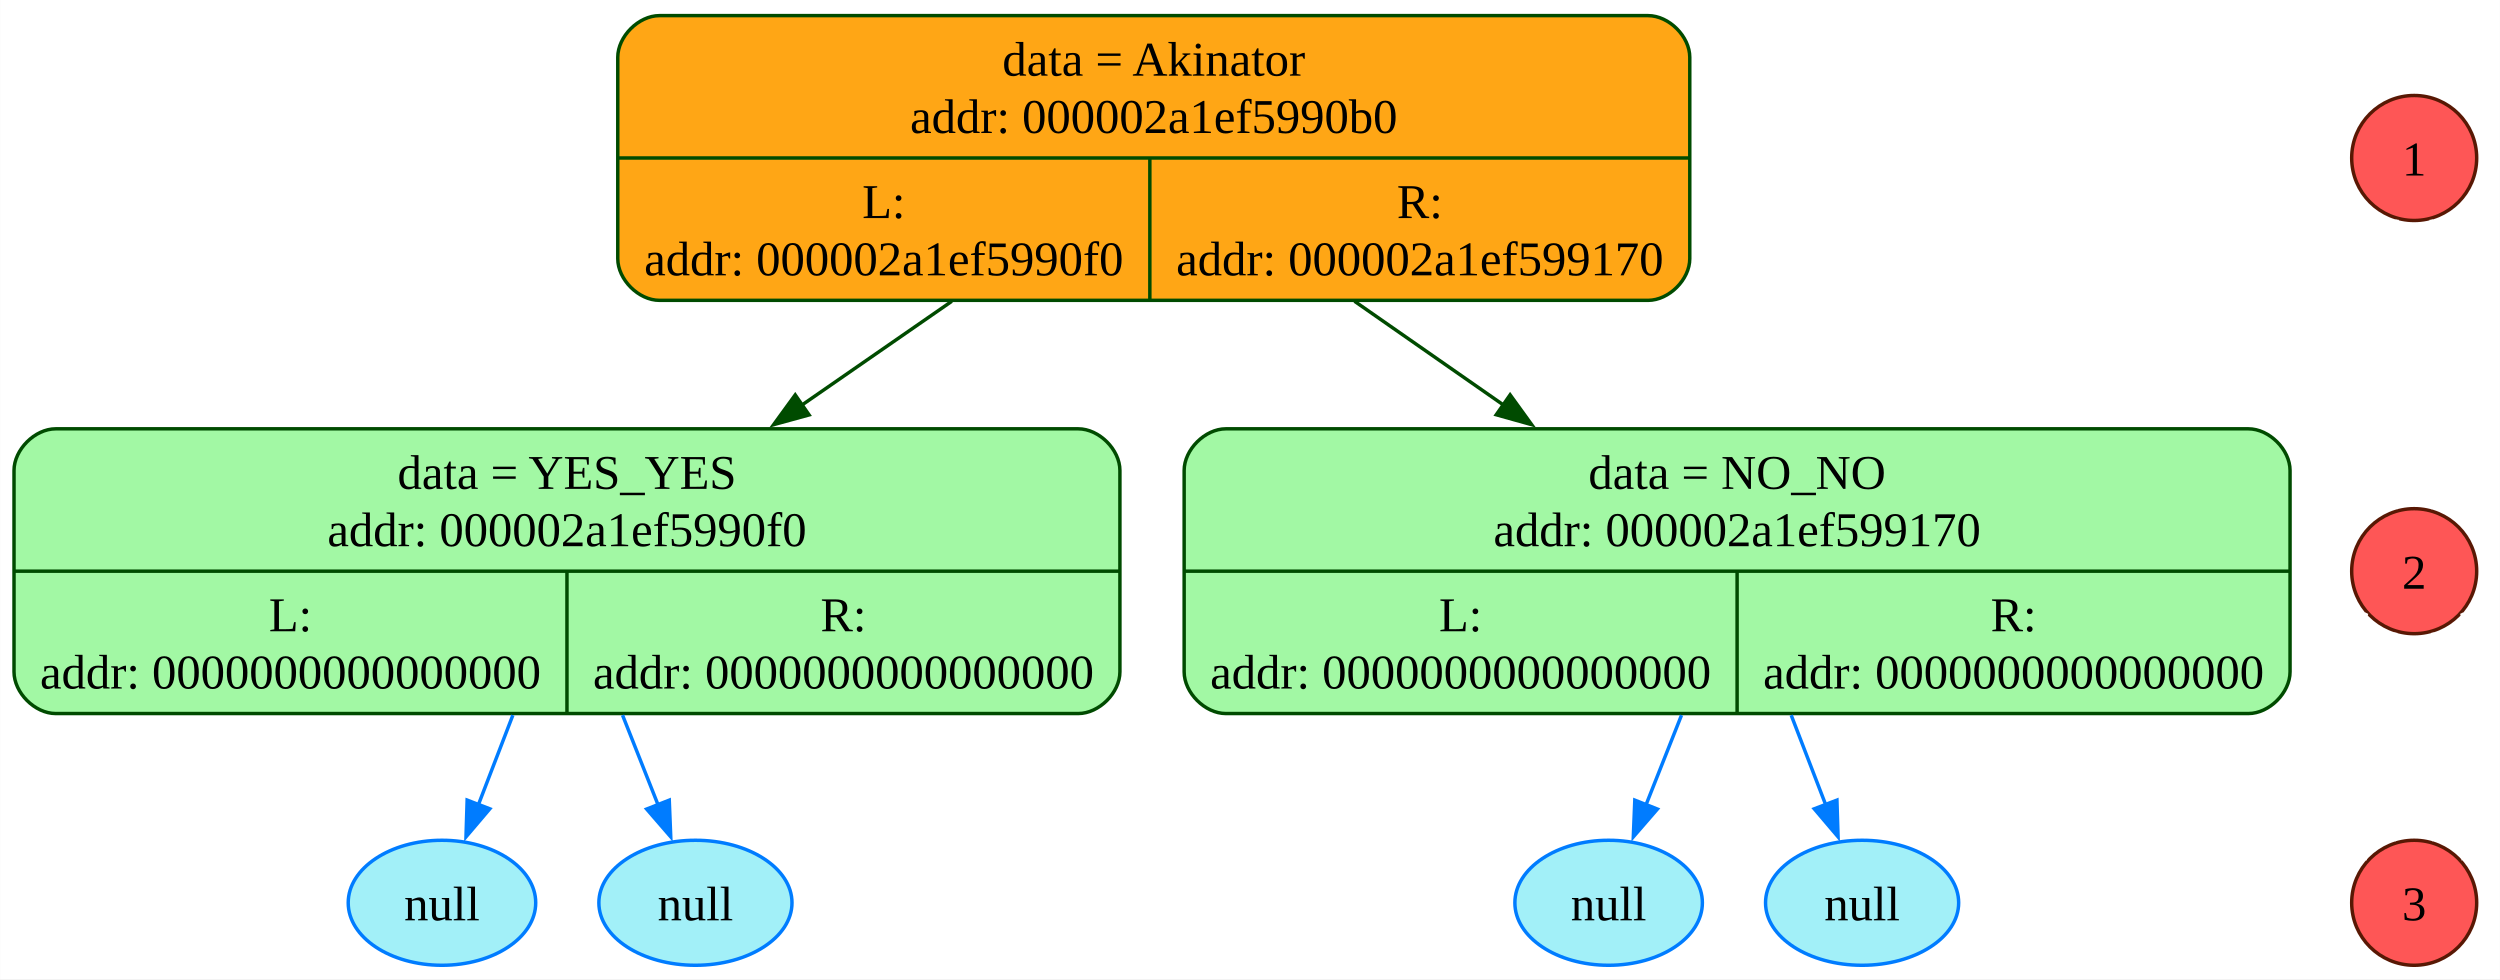
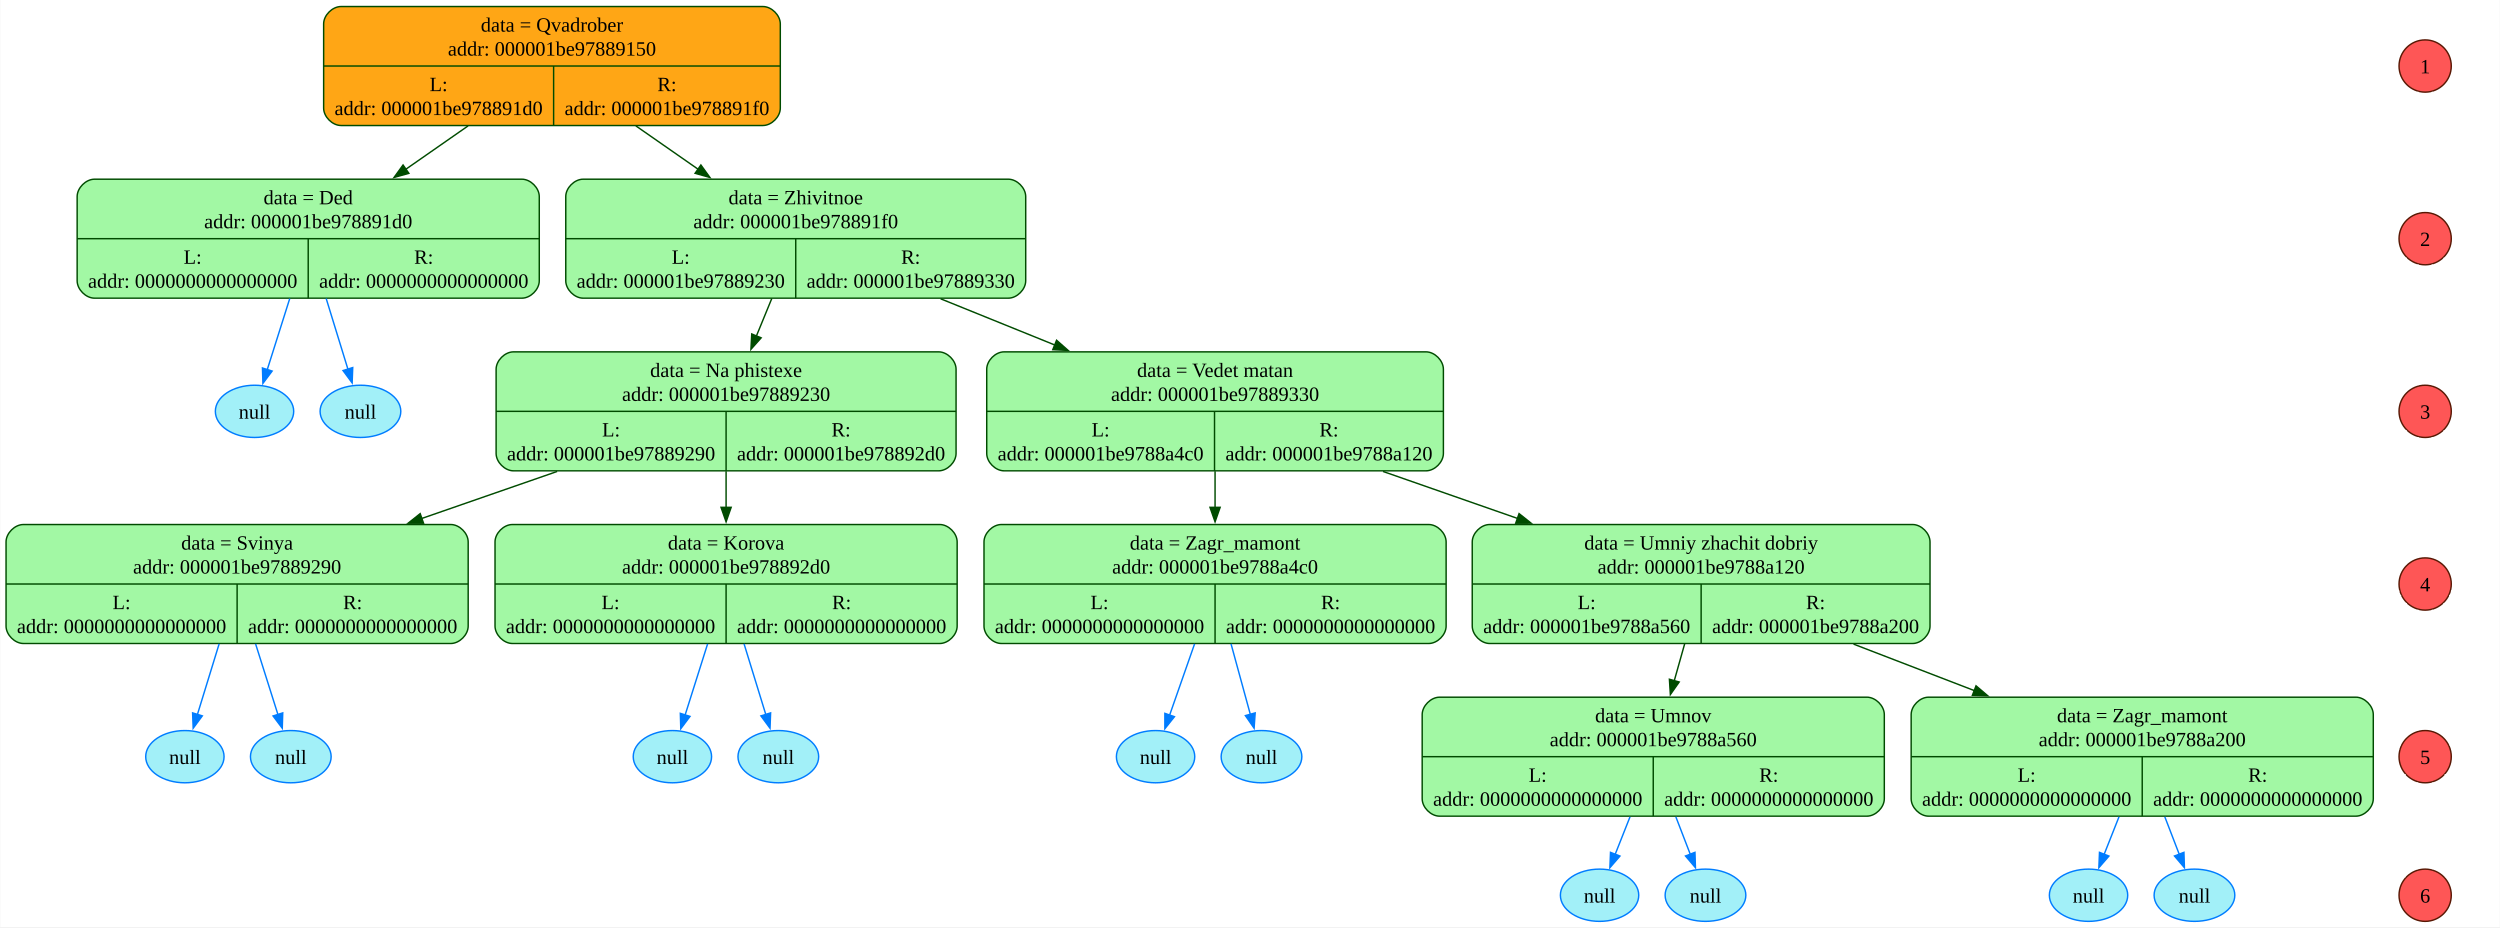
- <svg xmlns="http://www.w3.org/2000/svg" width="720pt" height="282pt" viewBox="0.00 0.00 719.93 282.00">
-   <g id="graph0" class="graph" transform="scale(1 1) rotate(0) translate(4 278)">
-     <polygon fill="white" stroke="none" points="-4,4 -4,-278 715.93,-278 715.93,4 -4,4" />
+ <svg xmlns="http://www.w3.org/2000/svg" width="1723pt" height="639pt" viewBox="0.00 0.00 1722.66 639.00">
+   <g id="graph0" class="graph" transform="scale(1 1) rotate(0) translate(4 635)">
+     <polygon fill="white" stroke="none" points="-4,4 -4,-635 1718.66,-635 1718.66,4 -4,4" />
    <g id="node1" class="node">
-       <path fill="#ffa615" stroke="#004b00" d="M185.88,-191.5C185.88,-191.5 470.62,-191.5 470.62,-191.5 476.62,-191.5 482.62,-197.5 482.62,-203.5 482.62,-203.5 482.62,-261.5 482.62,-261.5 482.62,-267.5 476.62,-273.5 470.62,-273.5 470.62,-273.5 185.88,-273.5 185.88,-273.5 179.88,-273.5 173.88,-267.5 173.88,-261.5 173.88,-261.5 173.88,-203.5 173.88,-203.5 173.88,-197.5 179.88,-191.5 185.88,-191.5" />
-       <text text-anchor="middle" x="328.25" y="-256.2" font-family="Times New Roman,serif" font-size="14.00">data = Akinator </text>
-       <text text-anchor="middle" x="328.25" y="-239.7" font-family="Times New Roman,serif" font-size="14.00"> addr: 000002a1ef5990b0</text>
-       <polyline fill="none" stroke="#004b00" points="173.88,-232.5 482.62,-232.5" />
-       <text text-anchor="middle" x="250.5" y="-215.2" font-family="Times New Roman,serif" font-size="14.00">L:</text>
-       <text text-anchor="middle" x="250.5" y="-198.7" font-family="Times New Roman,serif" font-size="14.00"> addr: 000002a1ef5990f0</text>
-       <polyline fill="none" stroke="#004b00" points="327.12,-191.5 327.12,-232.5" />
-       <text text-anchor="middle" x="404.88" y="-215.2" font-family="Times New Roman,serif" font-size="14.00">R: </text>
-       <text text-anchor="middle" x="404.88" y="-198.7" font-family="Times New Roman,serif" font-size="14.00"> addr: 000002a1ef599170</text>
+       <path fill="#ffa615" stroke="#004b00" d="M230.88,-548.5C230.88,-548.5 521.62,-548.5 521.62,-548.5 527.62,-548.5 533.62,-554.5 533.62,-560.5 533.62,-560.5 533.62,-618.5 533.62,-618.5 533.62,-624.5 527.62,-630.5 521.62,-630.5 521.62,-630.5 230.88,-630.5 230.88,-630.5 224.88,-630.5 218.88,-624.5 218.88,-618.5 218.88,-618.5 218.88,-560.5 218.88,-560.5 218.88,-554.5 224.88,-548.5 230.88,-548.5" />
+       <text text-anchor="middle" x="376.25" y="-613.2" font-family="Times New Roman,serif" font-size="14.00">data = Qvadrober </text>
+       <text text-anchor="middle" x="376.25" y="-596.7" font-family="Times New Roman,serif" font-size="14.00"> addr: 000001be97889150</text>
+       <polyline fill="none" stroke="#004b00" points="218.88,-589.5 533.62,-589.5" />
+       <text text-anchor="middle" x="298.12" y="-572.2" font-family="Times New Roman,serif" font-size="14.00">L:</text>
+       <text text-anchor="middle" x="298.12" y="-555.7" font-family="Times New Roman,serif" font-size="14.00"> addr: 000001be978891d0</text>
+       <polyline fill="none" stroke="#004b00" points="377.38,-548.5 377.38,-589.5" />
+       <text text-anchor="middle" x="455.5" y="-572.2" font-family="Times New Roman,serif" font-size="14.00">R: </text>
+       <text text-anchor="middle" x="455.5" y="-555.7" font-family="Times New Roman,serif" font-size="14.00"> addr: 000001be978891f0</text>
    </g>
    <g id="node4" class="node">
-       <path fill="#a2f8a4" stroke="#004b00" d="M12,-72.5C12,-72.5 306.5,-72.5 306.5,-72.5 312.5,-72.5 318.5,-78.5 318.5,-84.5 318.5,-84.5 318.5,-142.5 318.5,-142.5 318.5,-148.5 312.5,-154.5 306.5,-154.5 306.5,-154.5 12,-154.5 12,-154.5 6,-154.5 0,-148.5 0,-142.5 0,-142.5 0,-84.5 0,-84.5 0,-78.5 6,-72.5 12,-72.5" />
-       <text text-anchor="middle" x="159.25" y="-137.2" font-family="Times New Roman,serif" font-size="14.00">data = YES_YES </text>
-       <text text-anchor="middle" x="159.25" y="-120.7" font-family="Times New Roman,serif" font-size="14.00"> addr: 000002a1ef5990f0</text>
-       <polyline fill="none" stroke="#004b00" points="0,-113.5 318.5,-113.5" />
-       <text text-anchor="middle" x="79.62" y="-96.2" font-family="Times New Roman,serif" font-size="14.00">L:</text>
-       <text text-anchor="middle" x="79.62" y="-79.7" font-family="Times New Roman,serif" font-size="14.00"> addr: 0000000000000000</text>
-       <polyline fill="none" stroke="#004b00" points="159.25,-72.5 159.25,-113.5" />
-       <text text-anchor="middle" x="238.88" y="-96.2" font-family="Times New Roman,serif" font-size="14.00">R: </text>
-       <text text-anchor="middle" x="238.88" y="-79.7" font-family="Times New Roman,serif" font-size="14.00"> addr: 0000000000000000</text>
+       <path fill="#a2f8a4" stroke="#004b00" d="M61,-429.5C61,-429.5 355.5,-429.5 355.5,-429.5 361.5,-429.5 367.5,-435.5 367.5,-441.5 367.5,-441.5 367.5,-499.5 367.5,-499.5 367.5,-505.5 361.5,-511.5 355.5,-511.5 355.5,-511.5 61,-511.5 61,-511.5 55,-511.5 49,-505.5 49,-499.5 49,-499.5 49,-441.5 49,-441.5 49,-435.5 55,-429.5 61,-429.5" />
+       <text text-anchor="middle" x="208.25" y="-494.2" font-family="Times New Roman,serif" font-size="14.00">data = Ded </text>
+       <text text-anchor="middle" x="208.25" y="-477.7" font-family="Times New Roman,serif" font-size="14.00"> addr: 000001be978891d0</text>
+       <polyline fill="none" stroke="#004b00" points="49,-470.5 367.5,-470.5" />
+       <text text-anchor="middle" x="128.62" y="-453.2" font-family="Times New Roman,serif" font-size="14.00">L:</text>
+       <text text-anchor="middle" x="128.62" y="-436.7" font-family="Times New Roman,serif" font-size="14.00"> addr: 0000000000000000</text>
+       <polyline fill="none" stroke="#004b00" points="208.25,-429.5 208.25,-470.5" />
+       <text text-anchor="middle" x="287.88" y="-453.2" font-family="Times New Roman,serif" font-size="14.00">R: </text>
+       <text text-anchor="middle" x="287.88" y="-436.7" font-family="Times New Roman,serif" font-size="14.00"> addr: 0000000000000000</text>
    </g>
    <g id="edge2" class="edge">
-       <path fill="none" stroke="#004b00" d="M270.09,-191.24C256.15,-181.58 241.14,-171.2 226.82,-161.28" />
-       <polygon fill="#004b00" stroke="#004b00" points="228.98,-158.51 218.76,-155.7 224.99,-164.27 228.98,-158.51" />
+       <path fill="none" stroke="#004b00" d="M318.43,-548.24C304.57,-538.58 289.66,-528.2 275.42,-518.28" />
+       <polygon fill="#004b00" stroke="#004b00" points="277.62,-515.55 267.41,-512.7 273.62,-521.29 277.62,-515.55" />
    </g>
    <g id="node5" class="node">
-       <path fill="#a2f8a4" stroke="#004b00" d="M349,-72.5C349,-72.5 643.5,-72.5 643.5,-72.5 649.5,-72.5 655.5,-78.5 655.5,-84.5 655.5,-84.5 655.5,-142.5 655.5,-142.5 655.5,-148.5 649.5,-154.5 643.5,-154.5 643.5,-154.5 349,-154.5 349,-154.5 343,-154.5 337,-148.5 337,-142.5 337,-142.5 337,-84.5 337,-84.5 337,-78.5 343,-72.5 349,-72.5" />
-       <text text-anchor="middle" x="496.25" y="-137.2" font-family="Times New Roman,serif" font-size="14.00">data = NO_NO </text>
-       <text text-anchor="middle" x="496.25" y="-120.7" font-family="Times New Roman,serif" font-size="14.00"> addr: 000002a1ef599170</text>
-       <polyline fill="none" stroke="#004b00" points="337,-113.5 655.5,-113.5" />
-       <text text-anchor="middle" x="416.62" y="-96.2" font-family="Times New Roman,serif" font-size="14.00">L:</text>
-       <text text-anchor="middle" x="416.62" y="-79.7" font-family="Times New Roman,serif" font-size="14.00"> addr: 0000000000000000</text>
-       <polyline fill="none" stroke="#004b00" points="496.25,-72.5 496.25,-113.5" />
-       <text text-anchor="middle" x="575.88" y="-96.2" font-family="Times New Roman,serif" font-size="14.00">R: </text>
-       <text text-anchor="middle" x="575.88" y="-79.7" font-family="Times New Roman,serif" font-size="14.00"> addr: 0000000000000000</text>
+       <path fill="#a2f8a4" stroke="#004b00" d="M397.75,-429.5C397.75,-429.5 690.75,-429.5 690.75,-429.5 696.75,-429.5 702.75,-435.5 702.75,-441.5 702.75,-441.5 702.75,-499.5 702.75,-499.5 702.75,-505.5 696.75,-511.5 690.75,-511.5 690.75,-511.5 397.75,-511.5 397.75,-511.5 391.75,-511.5 385.75,-505.5 385.75,-499.5 385.75,-499.5 385.75,-441.5 385.75,-441.5 385.75,-435.5 391.75,-429.5 397.75,-429.5" />
+       <text text-anchor="middle" x="544.25" y="-494.2" font-family="Times New Roman,serif" font-size="14.00">data = Zhivitnoe </text>
+       <text text-anchor="middle" x="544.25" y="-477.7" font-family="Times New Roman,serif" font-size="14.00"> addr: 000001be978891f0</text>
+       <polyline fill="none" stroke="#004b00" points="385.75,-470.5 702.75,-470.5" />
+       <text text-anchor="middle" x="465" y="-453.2" font-family="Times New Roman,serif" font-size="14.00">L:</text>
+       <text text-anchor="middle" x="465" y="-436.7" font-family="Times New Roman,serif" font-size="14.00"> addr: 000001be97889230</text>
+       <polyline fill="none" stroke="#004b00" points="544.25,-429.5 544.25,-470.5" />
+       <text text-anchor="middle" x="623.5" y="-453.2" font-family="Times New Roman,serif" font-size="14.00">R: </text>
+       <text text-anchor="middle" x="623.5" y="-436.7" font-family="Times New Roman,serif" font-size="14.00"> addr: 000001be97889330</text>
    </g>
    <g id="edge3" class="edge">
-       <path fill="none" stroke="#004b00" d="M386.07,-191.24C399.93,-181.58 414.84,-171.2 429.08,-161.28" />
-       <polygon fill="#004b00" stroke="#004b00" points="430.88,-164.29 437.09,-155.7 426.88,-158.55 430.88,-164.29" />
+       <path fill="none" stroke="#004b00" d="M434.07,-548.24C447.93,-538.58 462.84,-528.2 477.08,-518.28" />
+       <polygon fill="#004b00" stroke="#004b00" points="478.88,-521.29 485.09,-512.7 474.88,-515.55 478.88,-521.29" />
    </g>
    <g id="node2" class="node">
-       <ellipse fill="#fe5656" stroke="#581804" cx="691.25" cy="-232.5" rx="18" ry="18" />
-       <text text-anchor="middle" x="691.25" y="-227.45" font-family="Times New Roman,serif" font-size="14.00">1</text>
+       <ellipse fill="#fe5656" stroke="#581804" cx="1667.25" cy="-589.5" rx="18" ry="18" />
+       <text text-anchor="middle" x="1667.25" y="-584.45" font-family="Times New Roman,serif" font-size="14.00">1</text>
    </g>
    <g id="node3" class="node">
-       <ellipse fill="#fe5656" stroke="#581804" cx="691.25" cy="-113.5" rx="18" ry="18" />
-       <text text-anchor="middle" x="691.25" y="-108.45" font-family="Times New Roman,serif" font-size="14.00">2</text>
+       <ellipse fill="#fe5656" stroke="#581804" cx="1667.25" cy="-470.5" rx="18" ry="18" />
+       <text text-anchor="middle" x="1667.25" y="-465.45" font-family="Times New Roman,serif" font-size="14.00">2</text>
    </g>
    <g id="edge1" class="edge">
-       <path fill="none" stroke="white" d="M686.35,-214.74C684.26,-195.88 683.94,-164.96 685.4,-142.44" />
-       <polygon fill="white" stroke="white" points="688.86,-143 686.22,-132.74 681.89,-142.41 688.86,-143" />
+       <path fill="none" stroke="white" d="M1662.35,-571.74C1660.26,-552.88 1659.94,-521.96 1661.4,-499.44" />
+       <polygon fill="white" stroke="white" points="1664.86,-500 1662.22,-489.74 1657.89,-499.41 1664.86,-500" />
    </g>
    <g id="edge4" class="edge">
-       <path fill="none" stroke="white" d="M696.15,-214.74C698.24,-195.88 698.56,-164.96 697.1,-142.44" />
-       <polygon fill="white" stroke="white" points="700.61,-142.41 696.28,-132.74 693.64,-143 700.61,-142.41" />
+       <path fill="none" stroke="white" d="M1672.15,-571.74C1674.24,-552.88 1674.56,-521.96 1673.1,-499.44" />
+       <polygon fill="white" stroke="white" points="1676.61,-499.41 1672.28,-489.74 1669.64,-500 1676.61,-499.41" />
    </g>
    <g id="node6" class="node">
-       <ellipse fill="#fe5656" stroke="#581804" cx="691.25" cy="-18" rx="18" ry="18" />
-       <text text-anchor="middle" x="691.25" y="-12.95" font-family="Times New Roman,serif" font-size="14.00">3</text>
+       <ellipse fill="#fe5656" stroke="#581804" cx="1667.25" cy="-351.5" rx="18" ry="18" />
+       <text text-anchor="middle" x="1667.25" y="-346.45" font-family="Times New Roman,serif" font-size="14.00">3</text>
    </g>
    <g id="edge5" class="edge">
-       <path fill="none" stroke="white" d="M677.59,-101.41C670.31,-86.51 669.06,-59.7 673.84,-40.71" />
-       <polygon fill="white" stroke="white" points="677.06,-42.1 677.09,-31.51 670.46,-39.77 677.06,-42.1" />
+       <path fill="none" stroke="white" d="M1654.33,-457.42C1645.94,-438.15 1644.75,-400.14 1650.76,-375.54" />
+       <polygon fill="white" stroke="white" points="1654.05,-376.72 1653.81,-366.13 1647.4,-374.56 1654.05,-376.72" />
    </g>
    <g id="edge8" class="edge">
-       <path fill="none" stroke="white" d="M685.93,-95.78C684.41,-82.22 684.1,-62.81 685.01,-46.9" />
-       <polygon fill="white" stroke="white" points="688.49,-47.33 685.83,-37.08 681.51,-46.76 688.49,-47.33" />
+       <path fill="none" stroke="white" d="M1662.35,-452.74C1660.26,-433.88 1659.94,-402.96 1661.4,-380.44" />
+       <polygon fill="white" stroke="white" points="1664.86,-381 1662.22,-370.74 1657.89,-380.41 1664.86,-381" />
    </g>
    <g id="edge9" class="edge">
-       <path fill="none" stroke="white" d="M696.57,-95.78C698.09,-82.22 698.4,-62.81 697.49,-46.9" />
-       <polygon fill="white" stroke="white" points="700.99,-46.76 696.67,-37.08 694.01,-47.33 700.99,-46.76" />
+       <path fill="none" stroke="white" d="M1672.15,-452.74C1674.24,-433.88 1674.56,-402.96 1673.1,-380.44" />
+       <polygon fill="white" stroke="white" points="1676.61,-380.41 1672.28,-370.74 1669.64,-381 1676.61,-380.41" />
    </g>
    <g id="edge12" class="edge">
-       <path fill="none" stroke="white" d="M704.91,-101.41C712.19,-86.51 713.44,-59.7 708.66,-40.71" />
-       <polygon fill="white" stroke="white" points="712.04,-39.77 705.41,-31.51 705.44,-42.1 712.04,-39.77" />
+       <path fill="none" stroke="white" d="M1680.17,-457.42C1688.56,-438.15 1689.75,-400.14 1683.74,-375.54" />
+       <polygon fill="white" stroke="white" points="1687.1,-374.56 1680.69,-366.13 1680.45,-376.72 1687.1,-374.56" />
    </g>
    <g id="node7" class="node">
-       <ellipse fill="#a2f0f8" stroke="#007cff" cx="123.25" cy="-18" rx="27" ry="18" />
-       <text text-anchor="middle" x="123.25" y="-12.95" font-family="Times New Roman,serif" font-size="14.00">null</text>
+       <ellipse fill="#a2f0f8" stroke="#007cff" cx="171.25" cy="-351.5" rx="27" ry="18" />
+       <text text-anchor="middle" x="171.25" y="-346.45" font-family="Times New Roman,serif" font-size="14.00">null</text>
    </g>
    <g id="edge6" class="edge">
-       <path fill="none" stroke="#007cff" d="M143.67,-72.03C140.31,-63.31 136.84,-54.29 133.73,-46.22" />
-       <polygon fill="#007cff" stroke="#007cff" points="137.03,-45.06 130.17,-36.98 130.5,-47.57 137.03,-45.06" />
+       <path fill="none" stroke="#007cff" d="M195.52,-429.24C190.4,-413.07 184.64,-394.83 180.01,-380.2" />
+       <polygon fill="#007cff" stroke="#007cff" points="183.38,-379.26 177.03,-370.78 176.71,-381.37 183.38,-379.26" />
    </g>
    <g id="node8" class="node">
-       <ellipse fill="#a2f0f8" stroke="#007cff" cx="196.25" cy="-18" rx="27.81" ry="18" />
-       <text text-anchor="middle" x="196.25" y="-12.95" font-family="Times New Roman,serif" font-size="14.00"> null</text>
+       <ellipse fill="#a2f0f8" stroke="#007cff" cx="244.25" cy="-351.5" rx="27.81" ry="18" />
+       <text text-anchor="middle" x="244.25" y="-346.45" font-family="Times New Roman,serif" font-size="14.00"> null</text>
    </g>
    <g id="edge7" class="edge">
-       <path fill="none" stroke="#007cff" d="M175.26,-72.03C178.71,-63.31 182.28,-54.29 185.48,-46.22" />
-       <polygon fill="#007cff" stroke="#007cff" points="188.71,-47.56 189.14,-36.98 182.2,-44.99 188.71,-47.56" />
+       <path fill="none" stroke="#007cff" d="M220.64,-429.24C225.58,-413.17 231.15,-395.07 235.64,-380.48" />
+       <polygon fill="#007cff" stroke="#007cff" points="238.93,-381.68 238.53,-371.09 232.24,-379.62 238.93,-381.68" />
    </g>
    <g id="node9" class="node">
-       <ellipse fill="#a2f0f8" stroke="#007cff" cx="459.25" cy="-18" rx="27" ry="18" />
-       <text text-anchor="middle" x="459.25" y="-12.95" font-family="Times New Roman,serif" font-size="14.00">null</text>
+       <path fill="#a2f8a4" stroke="#004b00" d="M349.75,-310.5C349.75,-310.5 642.75,-310.5 642.75,-310.5 648.75,-310.5 654.75,-316.5 654.75,-322.5 654.75,-322.5 654.75,-380.5 654.75,-380.5 654.75,-386.5 648.75,-392.5 642.75,-392.5 642.75,-392.5 349.75,-392.5 349.75,-392.5 343.75,-392.5 337.75,-386.5 337.75,-380.5 337.75,-380.5 337.75,-322.5 337.75,-322.5 337.75,-316.5 343.75,-310.5 349.75,-310.5" />
+       <text text-anchor="middle" x="496.25" y="-375.2" font-family="Times New Roman,serif" font-size="14.00">data = Na phistexe </text>
+       <text text-anchor="middle" x="496.25" y="-358.7" font-family="Times New Roman,serif" font-size="14.00"> addr: 000001be97889230</text>
+       <polyline fill="none" stroke="#004b00" points="337.75,-351.5 654.75,-351.5" />
+       <text text-anchor="middle" x="417" y="-334.2" font-family="Times New Roman,serif" font-size="14.00">L:</text>
+       <text text-anchor="middle" x="417" y="-317.7" font-family="Times New Roman,serif" font-size="14.00"> addr: 000001be97889290</text>
+       <polyline fill="none" stroke="#004b00" points="496.25,-310.5 496.25,-351.5" />
+       <text text-anchor="middle" x="575.5" y="-334.2" font-family="Times New Roman,serif" font-size="14.00">R: </text>
+       <text text-anchor="middle" x="575.5" y="-317.7" font-family="Times New Roman,serif" font-size="14.00"> addr: 000001be978892d0</text>
    </g>
    <g id="edge10" class="edge">
-       <path fill="none" stroke="#007cff" d="M480.24,-72.03C476.79,-63.31 473.22,-54.29 470.02,-46.22" />
-       <polygon fill="#007cff" stroke="#007cff" points="473.3,-44.99 466.36,-36.98 466.79,-47.56 473.3,-44.99" />
+       <path fill="none" stroke="#004b00" d="M527.73,-429.24C524.3,-420.87 520.64,-411.95 517.08,-403.27" />
+       <polygon fill="#004b00" stroke="#004b00" points="520.41,-402.16 513.37,-394.24 513.93,-404.82 520.41,-402.16" />
    </g>
    <g id="node10" class="node">
-       <ellipse fill="#a2f0f8" stroke="#007cff" cx="532.25" cy="-18" rx="27.81" ry="18" />
-       <text text-anchor="middle" x="532.25" y="-12.95" font-family="Times New Roman,serif" font-size="14.00"> null</text>
+       <path fill="#a2f8a4" stroke="#004b00" d="M687.88,-310.5C687.88,-310.5 978.62,-310.5 978.62,-310.5 984.62,-310.5 990.62,-316.5 990.62,-322.5 990.62,-322.5 990.62,-380.5 990.62,-380.5 990.62,-386.5 984.62,-392.5 978.62,-392.5 978.62,-392.5 687.88,-392.5 687.88,-392.5 681.88,-392.5 675.88,-386.5 675.88,-380.5 675.88,-380.5 675.88,-322.5 675.88,-322.5 675.88,-316.5 681.88,-310.5 687.88,-310.5" />
+       <text text-anchor="middle" x="833.25" y="-375.2" font-family="Times New Roman,serif" font-size="14.00">data = Vedet matan </text>
+       <text text-anchor="middle" x="833.25" y="-358.7" font-family="Times New Roman,serif" font-size="14.00"> addr: 000001be97889330</text>
+       <polyline fill="none" stroke="#004b00" points="675.88,-351.5 990.62,-351.5" />
+       <text text-anchor="middle" x="754.38" y="-334.2" font-family="Times New Roman,serif" font-size="14.00">L:</text>
+       <text text-anchor="middle" x="754.38" y="-317.7" font-family="Times New Roman,serif" font-size="14.00"> addr: 000001be9788a4c0</text>
+       <polyline fill="none" stroke="#004b00" points="832.88,-310.5 832.88,-351.5" />
+       <text text-anchor="middle" x="911.75" y="-334.2" font-family="Times New Roman,serif" font-size="14.00">R: </text>
+       <text text-anchor="middle" x="911.75" y="-317.7" font-family="Times New Roman,serif" font-size="14.00"> addr: 000001be9788a120</text>
    </g>
    <g id="edge11" class="edge">
-       <path fill="none" stroke="#007cff" d="M511.83,-72.03C515.19,-63.31 518.66,-54.29 521.77,-46.22" />
-       <polygon fill="#007cff" stroke="#007cff" points="525,-47.57 525.33,-36.98 518.47,-45.06 525,-47.57" />
+       <path fill="none" stroke="#004b00" d="M644.11,-429.07C669.49,-418.8 696.91,-407.7 722.79,-397.22" />
+       <polygon fill="#004b00" stroke="#004b00" points="724.03,-400.5 731.98,-393.5 721.4,-394.01 724.03,-400.5" />
+     </g>
+     <g id="node11" class="node">
+       <ellipse fill="#fe5656" stroke="#581804" cx="1667.25" cy="-232.5" rx="18" ry="18" />
+       <text text-anchor="middle" x="1667.25" y="-227.45" font-family="Times New Roman,serif" font-size="14.00">4</text>
+     </g>
+     <g id="edge13" class="edge">
+       <path fill="none" stroke="white" d="M1654.33,-338.42C1645.94,-319.15 1644.75,-281.14 1650.76,-256.54" />
+       <polygon fill="white" stroke="white" points="1654.05,-257.72 1653.81,-247.13 1647.4,-255.56 1654.05,-257.72" />
+     </g>
+     <g id="edge16" class="edge">
+       <path fill="none" stroke="white" d="M1662.35,-333.74C1660.26,-314.88 1659.94,-283.96 1661.4,-261.44" />
+       <polygon fill="white" stroke="white" points="1664.86,-262 1662.22,-251.74 1657.89,-261.41 1664.86,-262" />
+     </g>
+     <g id="edge25" class="edge">
+       <path fill="none" stroke="white" d="M1672.15,-333.74C1674.24,-314.88 1674.56,-283.96 1673.1,-261.44" />
+       <polygon fill="white" stroke="white" points="1676.61,-261.41 1672.28,-251.74 1669.64,-262 1676.61,-261.41" />
+     </g>
+     <g id="edge28" class="edge">
+       <path fill="none" stroke="white" d="M1680.17,-338.42C1688.56,-319.15 1689.75,-281.14 1683.74,-256.54" />
+       <polygon fill="white" stroke="white" points="1687.1,-255.56 1680.69,-247.13 1680.45,-257.72 1687.1,-255.56" />
+     </g>
+     <g id="node12" class="node">
+       <path fill="#a2f8a4" stroke="#004b00" d="M12,-191.5C12,-191.5 306.5,-191.5 306.5,-191.5 312.5,-191.5 318.5,-197.5 318.5,-203.5 318.5,-203.5 318.5,-261.5 318.5,-261.5 318.5,-267.5 312.5,-273.5 306.5,-273.5 306.5,-273.5 12,-273.5 12,-273.5 6,-273.5 0,-267.5 0,-261.5 0,-261.5 0,-203.5 0,-203.5 0,-197.5 6,-191.5 12,-191.5" />
+       <text text-anchor="middle" x="159.25" y="-256.2" font-family="Times New Roman,serif" font-size="14.00">data = Svinya </text>
+       <text text-anchor="middle" x="159.25" y="-239.7" font-family="Times New Roman,serif" font-size="14.00"> addr: 000001be97889290</text>
+       <polyline fill="none" stroke="#004b00" points="0,-232.5 318.5,-232.5" />
+       <text text-anchor="middle" x="79.62" y="-215.2" font-family="Times New Roman,serif" font-size="14.00">L:</text>
+       <text text-anchor="middle" x="79.62" y="-198.7" font-family="Times New Roman,serif" font-size="14.00"> addr: 0000000000000000</text>
+       <polyline fill="none" stroke="#004b00" points="159.25,-191.5 159.25,-232.5" />
+       <text text-anchor="middle" x="238.88" y="-215.2" font-family="Times New Roman,serif" font-size="14.00">R: </text>
+       <text text-anchor="middle" x="238.88" y="-198.7" font-family="Times New Roman,serif" font-size="14.00"> addr: 0000000000000000</text>
+     </g>
+     <g id="edge14" class="edge">
+       <path fill="none" stroke="#004b00" d="M379.8,-310.07C349.68,-299.61 317.1,-288.3 286.45,-277.66" />
+       <polygon fill="#004b00" stroke="#004b00" points="287.73,-274.4 277.13,-274.43 285.43,-281.01 287.73,-274.4" />
+     </g>
+     <g id="node13" class="node">
+       <path fill="#a2f8a4" stroke="#004b00" d="M349,-191.5C349,-191.5 643.5,-191.5 643.5,-191.5 649.5,-191.5 655.5,-197.5 655.5,-203.5 655.5,-203.5 655.5,-261.5 655.5,-261.5 655.5,-267.5 649.5,-273.5 643.5,-273.5 643.5,-273.5 349,-273.5 349,-273.5 343,-273.5 337,-267.5 337,-261.5 337,-261.5 337,-203.5 337,-203.5 337,-197.5 343,-191.5 349,-191.5" />
+       <text text-anchor="middle" x="496.25" y="-256.2" font-family="Times New Roman,serif" font-size="14.00">data = Korova </text>
+       <text text-anchor="middle" x="496.25" y="-239.7" font-family="Times New Roman,serif" font-size="14.00"> addr: 000001be978892d0</text>
+       <polyline fill="none" stroke="#004b00" points="337,-232.5 655.5,-232.5" />
+       <text text-anchor="middle" x="416.62" y="-215.2" font-family="Times New Roman,serif" font-size="14.00">L:</text>
+       <text text-anchor="middle" x="416.62" y="-198.7" font-family="Times New Roman,serif" font-size="14.00"> addr: 0000000000000000</text>
+       <polyline fill="none" stroke="#004b00" points="496.25,-191.5 496.25,-232.5" />
+       <text text-anchor="middle" x="575.88" y="-215.2" font-family="Times New Roman,serif" font-size="14.00">R: </text>
+       <text text-anchor="middle" x="575.88" y="-198.7" font-family="Times New Roman,serif" font-size="14.00"> addr: 0000000000000000</text>
+     </g>
+     <g id="edge15" class="edge">
+       <path fill="none" stroke="#004b00" d="M496.25,-310.24C496.25,-302.15 496.25,-293.54 496.25,-285.13" />
+       <polygon fill="#004b00" stroke="#004b00" points="499.75,-285.35 496.25,-275.35 492.75,-285.35 499.75,-285.35" />
+     </g>
+     <g id="node19" class="node">
+       <path fill="#a2f8a4" stroke="#004b00" d="M686,-191.5C686,-191.5 980.5,-191.5 980.5,-191.5 986.5,-191.5 992.5,-197.5 992.5,-203.5 992.5,-203.5 992.5,-261.5 992.5,-261.5 992.5,-267.5 986.5,-273.5 980.5,-273.5 980.5,-273.5 686,-273.5 686,-273.5 680,-273.5 674,-267.5 674,-261.5 674,-261.5 674,-203.5 674,-203.5 674,-197.5 680,-191.5 686,-191.5" />
+       <text text-anchor="middle" x="833.25" y="-256.2" font-family="Times New Roman,serif" font-size="14.00">data = Zagr_mamont </text>
+       <text text-anchor="middle" x="833.25" y="-239.7" font-family="Times New Roman,serif" font-size="14.00"> addr: 000001be9788a4c0</text>
+       <polyline fill="none" stroke="#004b00" points="674,-232.5 992.5,-232.5" />
+       <text text-anchor="middle" x="753.62" y="-215.2" font-family="Times New Roman,serif" font-size="14.00">L:</text>
+       <text text-anchor="middle" x="753.62" y="-198.7" font-family="Times New Roman,serif" font-size="14.00"> addr: 0000000000000000</text>
+       <polyline fill="none" stroke="#004b00" points="833.25,-191.5 833.25,-232.5" />
+       <text text-anchor="middle" x="912.88" y="-215.2" font-family="Times New Roman,serif" font-size="14.00">R: </text>
+       <text text-anchor="middle" x="912.88" y="-198.7" font-family="Times New Roman,serif" font-size="14.00"> addr: 0000000000000000</text>
+     </g>
+     <g id="edge26" class="edge">
+       <path fill="none" stroke="#004b00" d="M833.25,-310.24C833.25,-302.15 833.25,-293.54 833.25,-285.13" />
+       <polygon fill="#004b00" stroke="#004b00" points="836.75,-285.35 833.25,-275.35 829.75,-285.35 836.75,-285.35" />
+     </g>
+     <g id="node20" class="node">
+       <path fill="#a2f8a4" stroke="#004b00" d="M1022.5,-191.5C1022.5,-191.5 1314,-191.5 1314,-191.5 1320,-191.5 1326,-197.5 1326,-203.5 1326,-203.5 1326,-261.5 1326,-261.5 1326,-267.5 1320,-273.5 1314,-273.5 1314,-273.5 1022.5,-273.5 1022.5,-273.5 1016.5,-273.5 1010.5,-267.5 1010.5,-261.5 1010.5,-261.5 1010.5,-203.5 1010.5,-203.5 1010.5,-197.5 1016.5,-191.5 1022.5,-191.5" />
+       <text text-anchor="middle" x="1168.25" y="-256.2" font-family="Times New Roman,serif" font-size="14.00">data = Umniy zhachit dobriy </text>
+       <text text-anchor="middle" x="1168.25" y="-239.7" font-family="Times New Roman,serif" font-size="14.00"> addr: 000001be9788a120</text>
+       <polyline fill="none" stroke="#004b00" points="1010.5,-232.5 1326,-232.5" />
+       <text text-anchor="middle" x="1089.38" y="-215.2" font-family="Times New Roman,serif" font-size="14.00">L:</text>
+       <text text-anchor="middle" x="1089.38" y="-198.7" font-family="Times New Roman,serif" font-size="14.00"> addr: 000001be9788a560</text>
+       <polyline fill="none" stroke="#004b00" points="1168.25,-191.5 1168.25,-232.5" />
+       <text text-anchor="middle" x="1247.12" y="-215.2" font-family="Times New Roman,serif" font-size="14.00">R: </text>
+       <text text-anchor="middle" x="1247.12" y="-198.7" font-family="Times New Roman,serif" font-size="14.00"> addr: 000001be9788a200</text>
+     </g>
+     <g id="edge27" class="edge">
+       <path fill="none" stroke="#004b00" d="M949.01,-310.07C978.95,-299.61 1011.34,-288.3 1041.8,-277.66" />
+       <polygon fill="#004b00" stroke="#004b00" points="1042.77,-281.03 1051.06,-274.43 1040.46,-274.42 1042.77,-281.03" />
+     </g>
+     <g id="node14" class="node">
+       <ellipse fill="#fe5656" stroke="#581804" cx="1667.25" cy="-113.5" rx="18" ry="18" />
+       <text text-anchor="middle" x="1667.25" y="-108.45" font-family="Times New Roman,serif" font-size="14.00">5</text>
+     </g>
+     <g id="edge17" class="edge">
+       <path fill="none" stroke="white" d="M1649.42,-227.87C1613.69,-212 1610.51,-148.44 1639.87,-124.07" />
+       <polygon fill="white" stroke="white" points="1641.58,-127.13 1648.23,-118.89 1637.89,-121.18 1641.58,-127.13" />
+     </g>
+     <g id="edge20" class="edge">
+       <path fill="none" stroke="white" d="M1650.56,-224.87C1630.46,-206.69 1628.12,-155.67 1643.55,-129.86" />
+       <polygon fill="white" stroke="white" points="1646.15,-132.22 1649.69,-122.23 1640.7,-127.83 1646.15,-132.22" />
+     </g>
+     <g id="edge21" class="edge">
+       <path fill="none" stroke="white" d="M1654.33,-219.42C1645.94,-200.15 1644.75,-162.14 1650.76,-137.54" />
+       <polygon fill="white" stroke="white" points="1654.05,-138.72 1653.81,-128.13 1647.4,-136.56 1654.05,-138.72" />
+     </g>
+     <g id="edge24" class="edge">
+       <path fill="none" stroke="white" d="M1662.35,-214.74C1660.26,-195.88 1659.94,-164.96 1661.4,-142.44" />
+       <polygon fill="white" stroke="white" points="1664.86,-143 1662.22,-132.74 1657.89,-142.41 1664.86,-143" />
+     </g>
+     <g id="edge29" class="edge">
+       <path fill="none" stroke="white" d="M1672.15,-214.74C1674.24,-195.88 1674.56,-164.96 1673.1,-142.44" />
+       <polygon fill="white" stroke="white" points="1676.61,-142.41 1672.28,-132.74 1669.64,-143 1676.61,-142.41" />
+     </g>
+     <g id="edge32" class="edge">
+       <path fill="none" stroke="white" d="M1680.17,-219.42C1688.56,-200.15 1689.75,-162.14 1683.74,-137.54" />
+       <polygon fill="white" stroke="white" points="1687.1,-136.56 1680.69,-128.13 1680.45,-138.72 1687.1,-136.56" />
+     </g>
+     <g id="edge33" class="edge">
+       <path fill="none" stroke="white" d="M1683.94,-224.87C1704.04,-206.69 1706.38,-155.67 1690.95,-129.86" />
+       <polygon fill="white" stroke="white" points="1693.8,-127.83 1684.81,-122.23 1688.35,-132.22 1693.8,-127.83" />
+     </g>
+     <g id="edge36" class="edge">
+       <path fill="none" stroke="white" d="M1685.08,-227.87C1720.81,-212 1723.99,-148.44 1694.63,-124.07" />
+       <polygon fill="white" stroke="white" points="1696.61,-121.18 1686.27,-118.89 1692.92,-127.13 1696.61,-121.18" />
+     </g>
+     <g id="node15" class="node">
+       <ellipse fill="#a2f0f8" stroke="#007cff" cx="123.25" cy="-113.5" rx="27" ry="18" />
+       <text text-anchor="middle" x="123.25" y="-108.45" font-family="Times New Roman,serif" font-size="14.00">null</text>
+     </g>
+     <g id="edge18" class="edge">
+       <path fill="none" stroke="#007cff" d="M146.86,-191.24C141.92,-175.17 136.35,-157.07 131.86,-142.48" />
+       <polygon fill="#007cff" stroke="#007cff" points="135.26,-141.62 128.97,-133.09 128.57,-143.68 135.26,-141.62" />
+     </g>
+     <g id="node16" class="node">
+       <ellipse fill="#a2f0f8" stroke="#007cff" cx="196.25" cy="-113.5" rx="27.81" ry="18" />
+       <text text-anchor="middle" x="196.25" y="-108.45" font-family="Times New Roman,serif" font-size="14.00"> null</text>
+     </g>
+     <g id="edge19" class="edge">
+       <path fill="none" stroke="#007cff" d="M171.98,-191.24C177.06,-175.17 182.79,-157.07 187.4,-142.48" />
+       <polygon fill="#007cff" stroke="#007cff" points="190.69,-143.68 190.37,-133.09 184.02,-141.56 190.69,-143.68" />
+     </g>
+     <g id="node17" class="node">
+       <ellipse fill="#a2f0f8" stroke="#007cff" cx="459.25" cy="-113.5" rx="27" ry="18" />
+       <text text-anchor="middle" x="459.25" y="-108.45" font-family="Times New Roman,serif" font-size="14.00">null</text>
+     </g>
+     <g id="edge22" class="edge">
+       <path fill="none" stroke="#007cff" d="M483.52,-191.24C478.4,-175.07 472.64,-156.83 468.01,-142.2" />
+       <polygon fill="#007cff" stroke="#007cff" points="471.38,-141.26 465.03,-132.78 464.71,-143.37 471.38,-141.26" />
+     </g>
+     <g id="node18" class="node">
+       <ellipse fill="#a2f0f8" stroke="#007cff" cx="532.25" cy="-113.5" rx="27.81" ry="18" />
+       <text text-anchor="middle" x="532.25" y="-108.45" font-family="Times New Roman,serif" font-size="14.00"> null</text>
+     </g>
+     <g id="edge23" class="edge">
+       <path fill="none" stroke="#007cff" d="M508.64,-191.24C513.58,-175.17 519.15,-157.07 523.64,-142.48" />
+       <polygon fill="#007cff" stroke="#007cff" points="526.93,-143.68 526.53,-133.09 520.24,-141.62 526.93,-143.68" />
+     </g>
+     <g id="node25" class="node">
+       <ellipse fill="#fe5656" stroke="#581804" cx="1667.25" cy="-18" rx="18" ry="18" />
+       <text text-anchor="middle" x="1667.25" y="-12.95" font-family="Times New Roman,serif" font-size="14.00">6</text>
+     </g>
+     <g id="edge37" class="edge">
+       <path fill="none" stroke="white" d="M1653.59,-101.41C1646.31,-86.51 1645.06,-59.7 1649.84,-40.71" />
+       <polygon fill="white" stroke="white" points="1653.06,-42.1 1653.09,-31.51 1646.46,-39.77 1653.06,-42.1" />
+     </g>
+     <g id="edge40" class="edge">
+       <path fill="none" stroke="white" d="M1661.93,-95.78C1660.41,-82.22 1660.1,-62.81 1661.01,-46.9" />
+       <polygon fill="white" stroke="white" points="1664.49,-47.33 1661.83,-37.08 1657.51,-46.76 1664.49,-47.33" />
+     </g>
+     <g id="edge41" class="edge">
+       <path fill="none" stroke="white" d="M1672.57,-95.78C1674.09,-82.22 1674.4,-62.81 1673.49,-46.9" />
+       <polygon fill="white" stroke="white" points="1676.99,-46.76 1672.67,-37.08 1670.01,-47.33 1676.99,-46.76" />
+     </g>
+     <g id="edge44" class="edge">
+       <path fill="none" stroke="white" d="M1680.91,-101.41C1688.19,-86.51 1689.44,-59.7 1684.66,-40.71" />
+       <polygon fill="white" stroke="white" points="1688.04,-39.77 1681.41,-31.51 1681.44,-42.1 1688.04,-39.77" />
+     </g>
+     <g id="node21" class="node">
+       <ellipse fill="#a2f0f8" stroke="#007cff" cx="792.25" cy="-113.5" rx="27" ry="18" />
+       <text text-anchor="middle" x="792.25" y="-108.45" font-family="Times New Roman,serif" font-size="14.00">null</text>
+     </g>
+     <g id="edge30" class="edge">
+       <path fill="none" stroke="#007cff" d="M819.14,-191.24C813.47,-175.07 807.08,-156.83 801.96,-142.2" />
+       <polygon fill="#007cff" stroke="#007cff" points="805.26,-141.05 798.65,-132.77 798.66,-143.36 805.26,-141.05" />
+     </g>
+     <g id="node22" class="node">
+       <ellipse fill="#a2f0f8" stroke="#007cff" cx="865.25" cy="-113.5" rx="27.81" ry="18" />
+       <text text-anchor="middle" x="865.25" y="-108.45" font-family="Times New Roman,serif" font-size="14.00"> null</text>
+     </g>
+     <g id="edge31" class="edge">
+       <path fill="none" stroke="#007cff" d="M844.26,-191.24C848.66,-175.17 853.61,-157.07 857.6,-142.48" />
+       <polygon fill="#007cff" stroke="#007cff" points="860.9,-143.67 860.16,-133.1 854.15,-141.82 860.9,-143.67" />
+     </g>
+     <g id="node23" class="node">
+       <path fill="#a2f8a4" stroke="#004b00" d="M988,-72.5C988,-72.5 1282.5,-72.5 1282.5,-72.5 1288.5,-72.5 1294.5,-78.5 1294.5,-84.5 1294.5,-84.5 1294.5,-142.5 1294.5,-142.5 1294.5,-148.5 1288.5,-154.5 1282.5,-154.5 1282.5,-154.5 988,-154.5 988,-154.5 982,-154.5 976,-148.5 976,-142.5 976,-142.5 976,-84.5 976,-84.5 976,-78.5 982,-72.5 988,-72.5" />
+       <text text-anchor="middle" x="1135.25" y="-137.2" font-family="Times New Roman,serif" font-size="14.00">data = Umnov </text>
+       <text text-anchor="middle" x="1135.25" y="-120.7" font-family="Times New Roman,serif" font-size="14.00"> addr: 000001be9788a560</text>
+       <polyline fill="none" stroke="#004b00" points="976,-113.5 1294.5,-113.5" />
+       <text text-anchor="middle" x="1055.62" y="-96.2" font-family="Times New Roman,serif" font-size="14.00">L:</text>
+       <text text-anchor="middle" x="1055.62" y="-79.7" font-family="Times New Roman,serif" font-size="14.00"> addr: 0000000000000000</text>
+       <polyline fill="none" stroke="#004b00" points="1135.25,-72.5 1135.25,-113.5" />
+       <text text-anchor="middle" x="1214.88" y="-96.2" font-family="Times New Roman,serif" font-size="14.00">R: </text>
+       <text text-anchor="middle" x="1214.88" y="-79.7" font-family="Times New Roman,serif" font-size="14.00"> addr: 0000000000000000</text>
+     </g>
+     <g id="edge34" class="edge">
+       <path fill="none" stroke="#004b00" d="M1156.89,-191.24C1154.59,-183.05 1152.13,-174.34 1149.73,-165.84" />
+       <polygon fill="#004b00" stroke="#004b00" points="1153.12,-164.97 1147.04,-156.3 1146.38,-166.87 1153.12,-164.97" />
+     </g>
+     <g id="node24" class="node">
+       <path fill="#a2f8a4" stroke="#004b00" d="M1325,-72.5C1325,-72.5 1619.5,-72.5 1619.5,-72.5 1625.5,-72.5 1631.5,-78.5 1631.5,-84.5 1631.5,-84.5 1631.5,-142.5 1631.5,-142.5 1631.5,-148.5 1625.5,-154.5 1619.5,-154.5 1619.5,-154.5 1325,-154.5 1325,-154.5 1319,-154.5 1313,-148.5 1313,-142.5 1313,-142.5 1313,-84.5 1313,-84.5 1313,-78.5 1319,-72.5 1325,-72.5" />
+       <text text-anchor="middle" x="1472.25" y="-137.2" font-family="Times New Roman,serif" font-size="14.00">data = Zagr_mamont </text>
+       <text text-anchor="middle" x="1472.25" y="-120.7" font-family="Times New Roman,serif" font-size="14.00"> addr: 000001be9788a200</text>
+       <polyline fill="none" stroke="#004b00" points="1313,-113.5 1631.5,-113.5" />
+       <text text-anchor="middle" x="1392.62" y="-96.2" font-family="Times New Roman,serif" font-size="14.00">L:</text>
+       <text text-anchor="middle" x="1392.62" y="-79.7" font-family="Times New Roman,serif" font-size="14.00"> addr: 0000000000000000</text>
+       <polyline fill="none" stroke="#004b00" points="1472.25,-72.5 1472.25,-113.5" />
+       <text text-anchor="middle" x="1551.88" y="-96.2" font-family="Times New Roman,serif" font-size="14.00">R: </text>
+       <text text-anchor="middle" x="1551.88" y="-79.7" font-family="Times New Roman,serif" font-size="14.00"> addr: 0000000000000000</text>
+     </g>
+     <g id="edge35" class="edge">
+       <path fill="none" stroke="#004b00" d="M1273.3,-191.07C1300.23,-180.7 1329.35,-169.5 1356.78,-158.94" />
+       <polygon fill="#004b00" stroke="#004b00" points="1357.71,-162.33 1365.79,-155.47 1355.2,-155.8 1357.71,-162.33" />
+     </g>
+     <g id="node26" class="node">
+       <ellipse fill="#a2f0f8" stroke="#007cff" cx="1098.25" cy="-18" rx="27" ry="18" />
+       <text text-anchor="middle" x="1098.25" y="-12.95" font-family="Times New Roman,serif" font-size="14.00">null</text>
+     </g>
+     <g id="edge38" class="edge">
+       <path fill="none" stroke="#007cff" d="M1119.24,-72.03C1115.79,-63.31 1112.22,-54.29 1109.02,-46.22" />
+       <polygon fill="#007cff" stroke="#007cff" points="1112.3,-44.99 1105.36,-36.98 1105.79,-47.56 1112.3,-44.99" />
+     </g>
+     <g id="node27" class="node">
+       <ellipse fill="#a2f0f8" stroke="#007cff" cx="1171.25" cy="-18" rx="27.81" ry="18" />
+       <text text-anchor="middle" x="1171.25" y="-12.95" font-family="Times New Roman,serif" font-size="14.00"> null</text>
+     </g>
+     <g id="edge39" class="edge">
+       <path fill="none" stroke="#007cff" d="M1150.83,-72.03C1154.19,-63.31 1157.66,-54.29 1160.77,-46.22" />
+       <polygon fill="#007cff" stroke="#007cff" points="1164,-47.57 1164.33,-36.98 1157.47,-45.06 1164,-47.57" />
+     </g>
+     <g id="node28" class="node">
+       <ellipse fill="#a2f0f8" stroke="#007cff" cx="1435.25" cy="-18" rx="27" ry="18" />
+       <text text-anchor="middle" x="1435.25" y="-12.95" font-family="Times New Roman,serif" font-size="14.00">null</text>
+     </g>
+     <g id="edge42" class="edge">
+       <path fill="none" stroke="#007cff" d="M1456.24,-72.03C1452.79,-63.31 1449.22,-54.29 1446.02,-46.22" />
+       <polygon fill="#007cff" stroke="#007cff" points="1449.3,-44.99 1442.36,-36.98 1442.79,-47.56 1449.3,-44.99" />
+     </g>
+     <g id="node29" class="node">
+       <ellipse fill="#a2f0f8" stroke="#007cff" cx="1508.25" cy="-18" rx="27.81" ry="18" />
+       <text text-anchor="middle" x="1508.25" y="-12.95" font-family="Times New Roman,serif" font-size="14.00"> null</text>
+     </g>
+     <g id="edge43" class="edge">
+       <path fill="none" stroke="#007cff" d="M1487.83,-72.03C1491.19,-63.31 1494.66,-54.29 1497.77,-46.22" />
+       <polygon fill="#007cff" stroke="#007cff" points="1501,-47.57 1501.33,-36.98 1494.47,-45.06 1501,-47.57" />
    </g>
  </g>
</svg>
